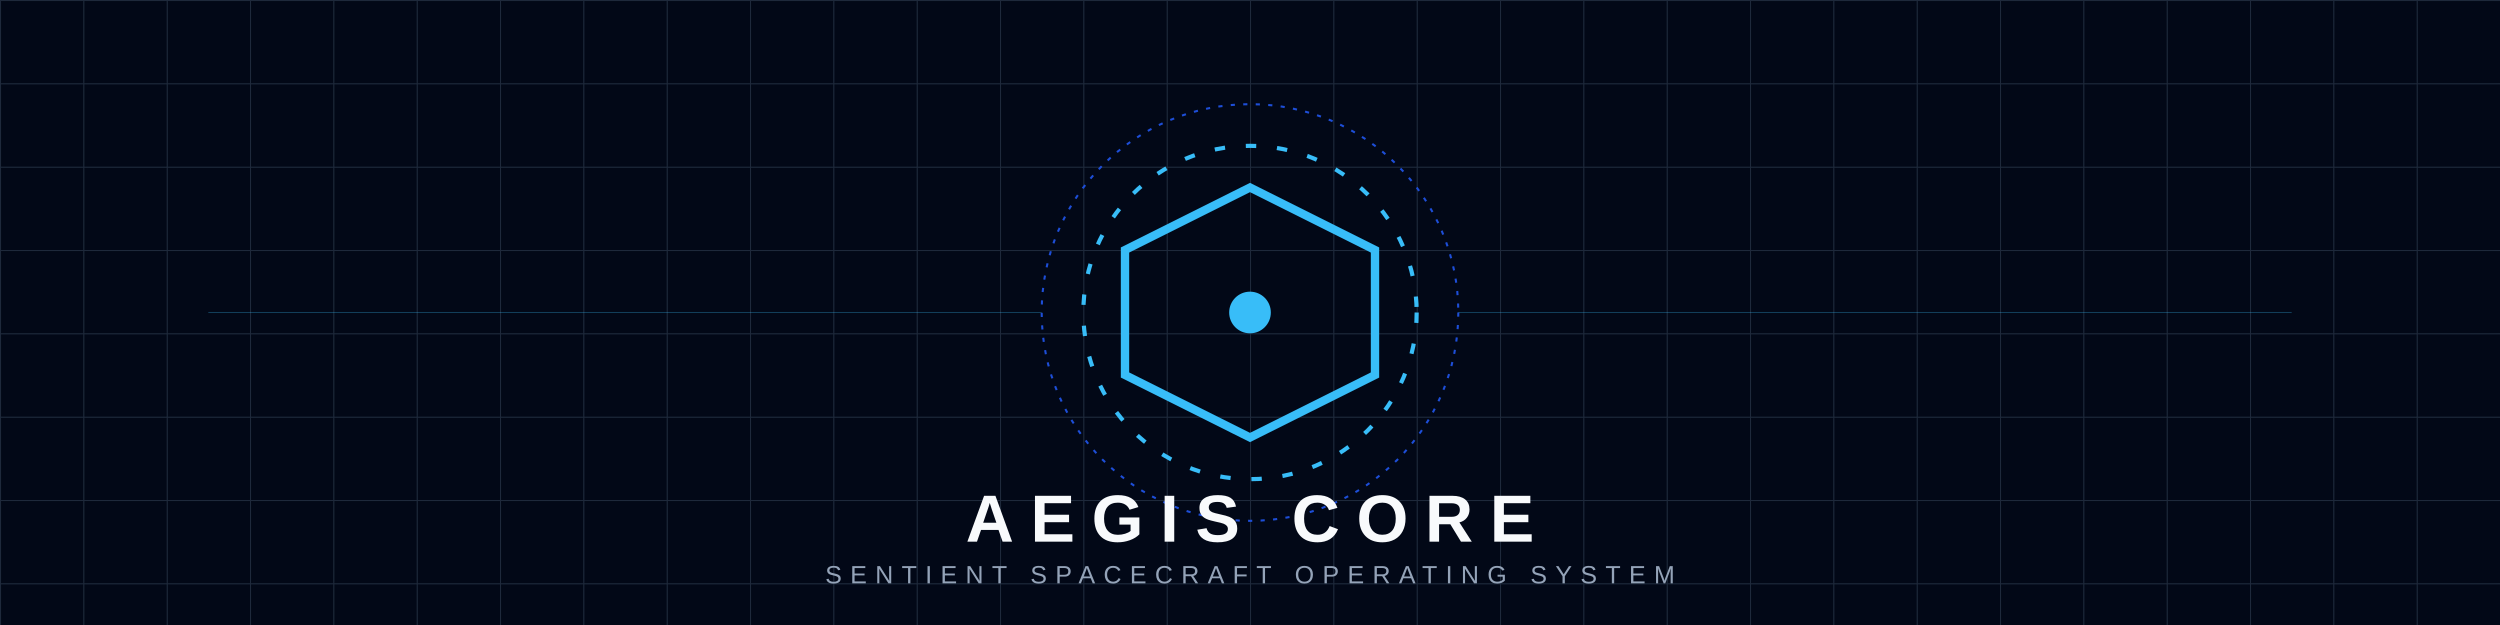
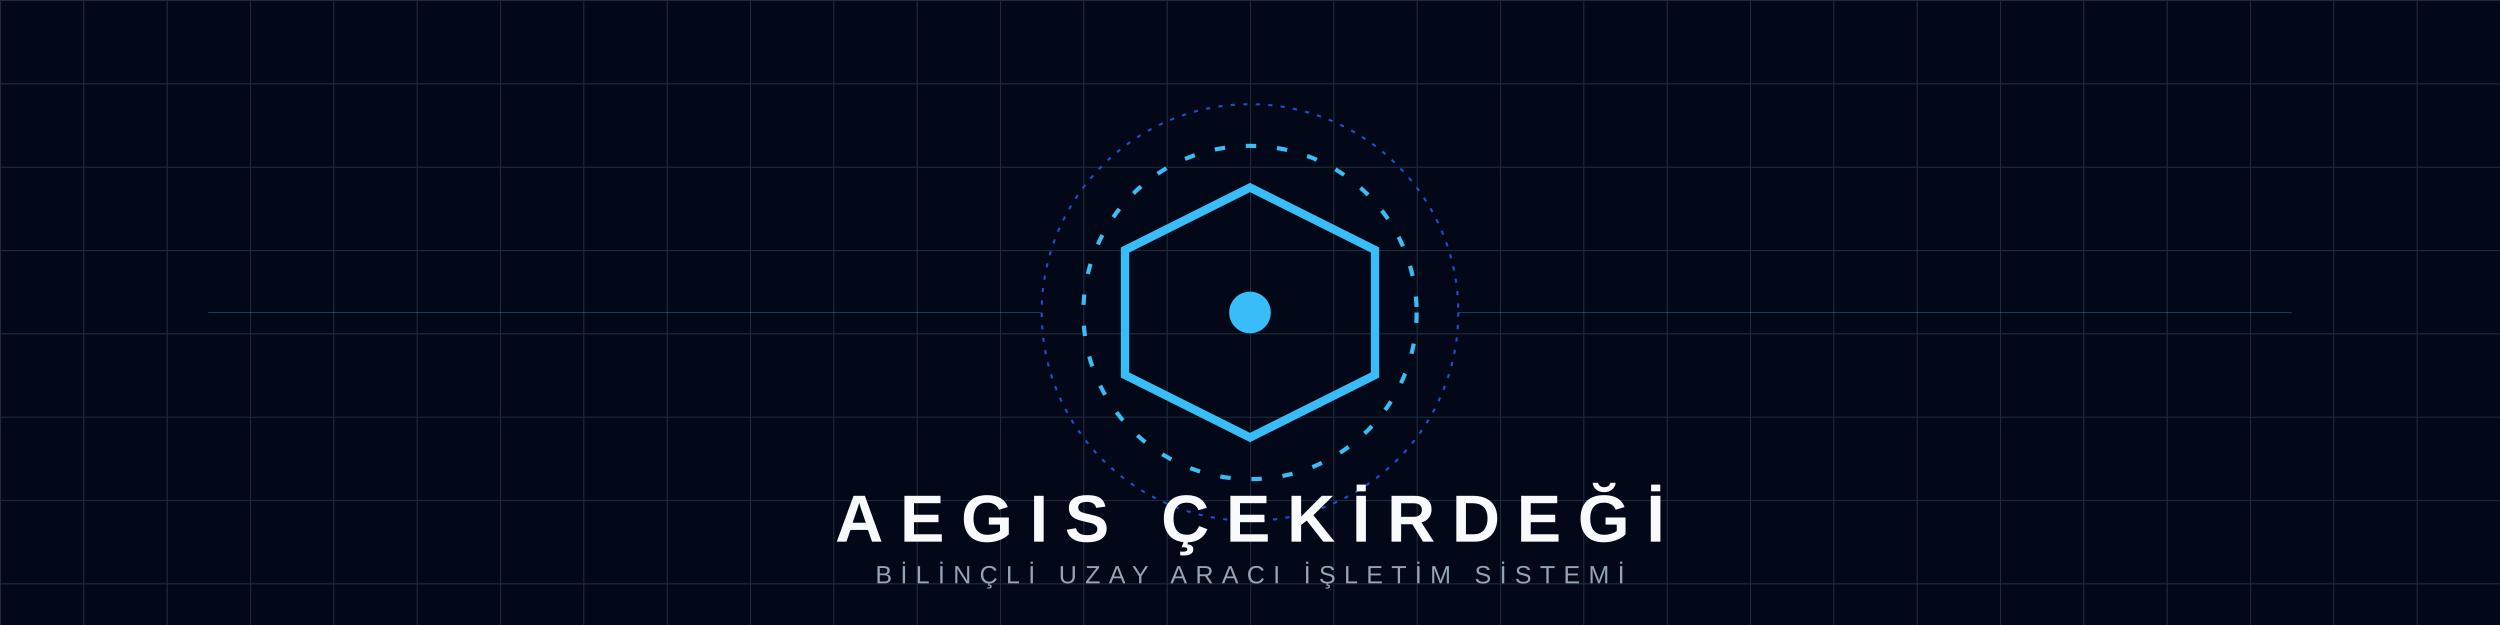
<svg xmlns="http://www.w3.org/2000/svg" width="1200" height="300" viewBox="0 0 1200 300">
  <rect width="1200" height="300" fill="#020817" />
  <defs>
    <pattern id="grid" width="40" height="40" patternUnits="userSpaceOnUse">
      <path d="M 40 0 L 0 0 0 40" fill="none" stroke="#1e293b" stroke-width="1" />
    </pattern>
    <linearGradient id="glow" x1="0%" y1="0%" x2="100%" y2="0%">
      <stop offset="0%" style="stop-color:#38bdf8;stop-opacity:0" />
      <stop offset="50%" style="stop-color:#38bdf8;stop-opacity:0.2" />
      <stop offset="100%" style="stop-color:#38bdf8;stop-opacity:0" />
    </linearGradient>
  </defs>
  <rect width="1200" height="300" fill="url(#grid)" />
  <circle cx="600" cy="150" r="80" fill="none" stroke="#38bdf8" stroke-width="2" stroke-dasharray="5,10">
    <animateTransform attributeName="transform" type="rotate" from="0 600 150" to="360 600 150" dur="20s" repeatCount="indefinite" />
  </circle>
  <circle cx="600" cy="150" r="100" fill="none" stroke="#1d4ed8" stroke-width="1" stroke-dasharray="2,4">
    <animateTransform attributeName="transform" type="rotate" from="360 600 150" to="0 600 150" dur="30s" repeatCount="indefinite" />
  </circle>
  <path d="M 600 90 L 660 120 L 660 180 L 600 210 L 540 180 L 540 120 Z" fill="none" stroke="#38bdf8" stroke-width="4">
    <animate attributeName="stroke-width" values="2;5;2" dur="3s" repeatCount="indefinite" />
  </path>
  <circle cx="600" cy="150" r="10" fill="#38bdf8">
    <animate attributeName="opacity" values="0.2;1;0.2" dur="2s" repeatCount="indefinite" />
  </circle>
-   <text x="600" y="260" font-family="Arial, sans-serif" font-weight="bold" font-size="32" fill="#f8fafc" text-anchor="middle" letter-spacing="8">AEGIS CORE</text>
-   <text x="600" y="280" font-family="Arial, sans-serif" font-size="12" fill="#94a3b8" text-anchor="middle" letter-spacing="4">SENTIENT SPACECRAFT OPERATING SYSTEM</text>
+   <text x="600" y="260" font-family="Arial, sans-serif" font-weight="bold" font-size="32" fill="#f8fafc" text-anchor="middle" letter-spacing="8">AEGIS ÇEKİRDEĞİ</text>
+   <text x="600" y="280" font-family="Arial, sans-serif" font-size="12" fill="#94a3b8" text-anchor="middle" letter-spacing="4">BİLİNÇLİ UZAY ARACI İŞLETİM SİSTEMİ</text>
  <line x1="100" y1="150" x2="500" y2="150" stroke="#38bdf8" stroke-width="0.5" opacity="0.3" />
  <line x1="700" y1="150" x2="1100" y2="150" stroke="#38bdf8" stroke-width="0.5" opacity="0.3" />
</svg>
